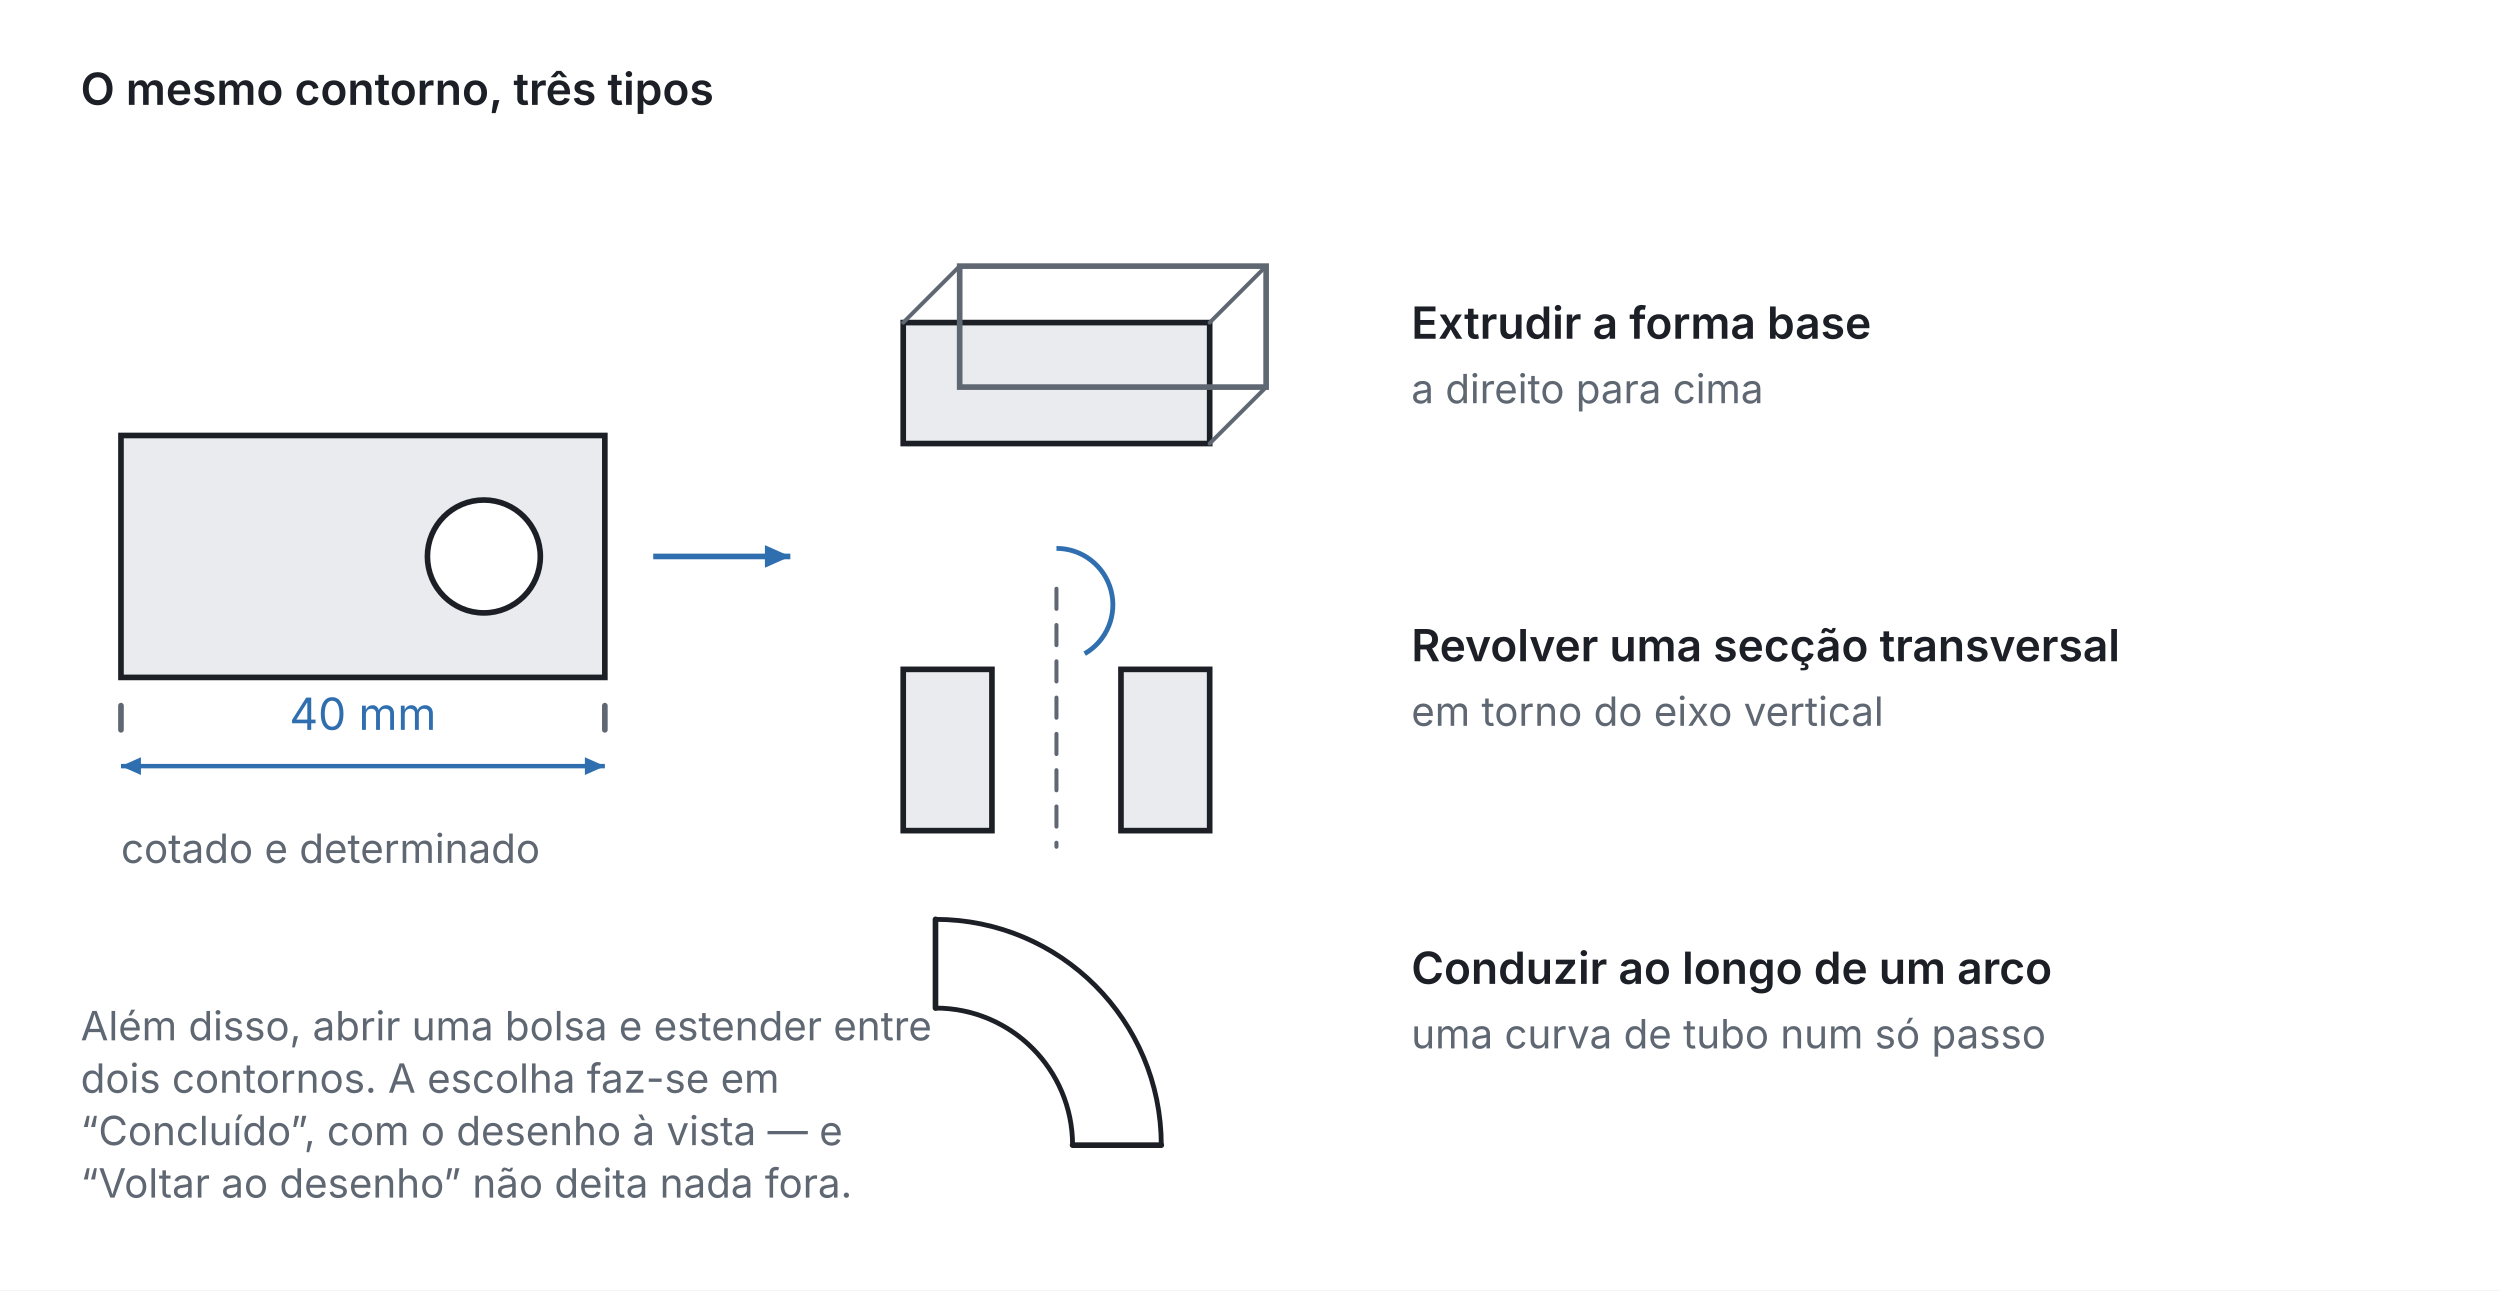
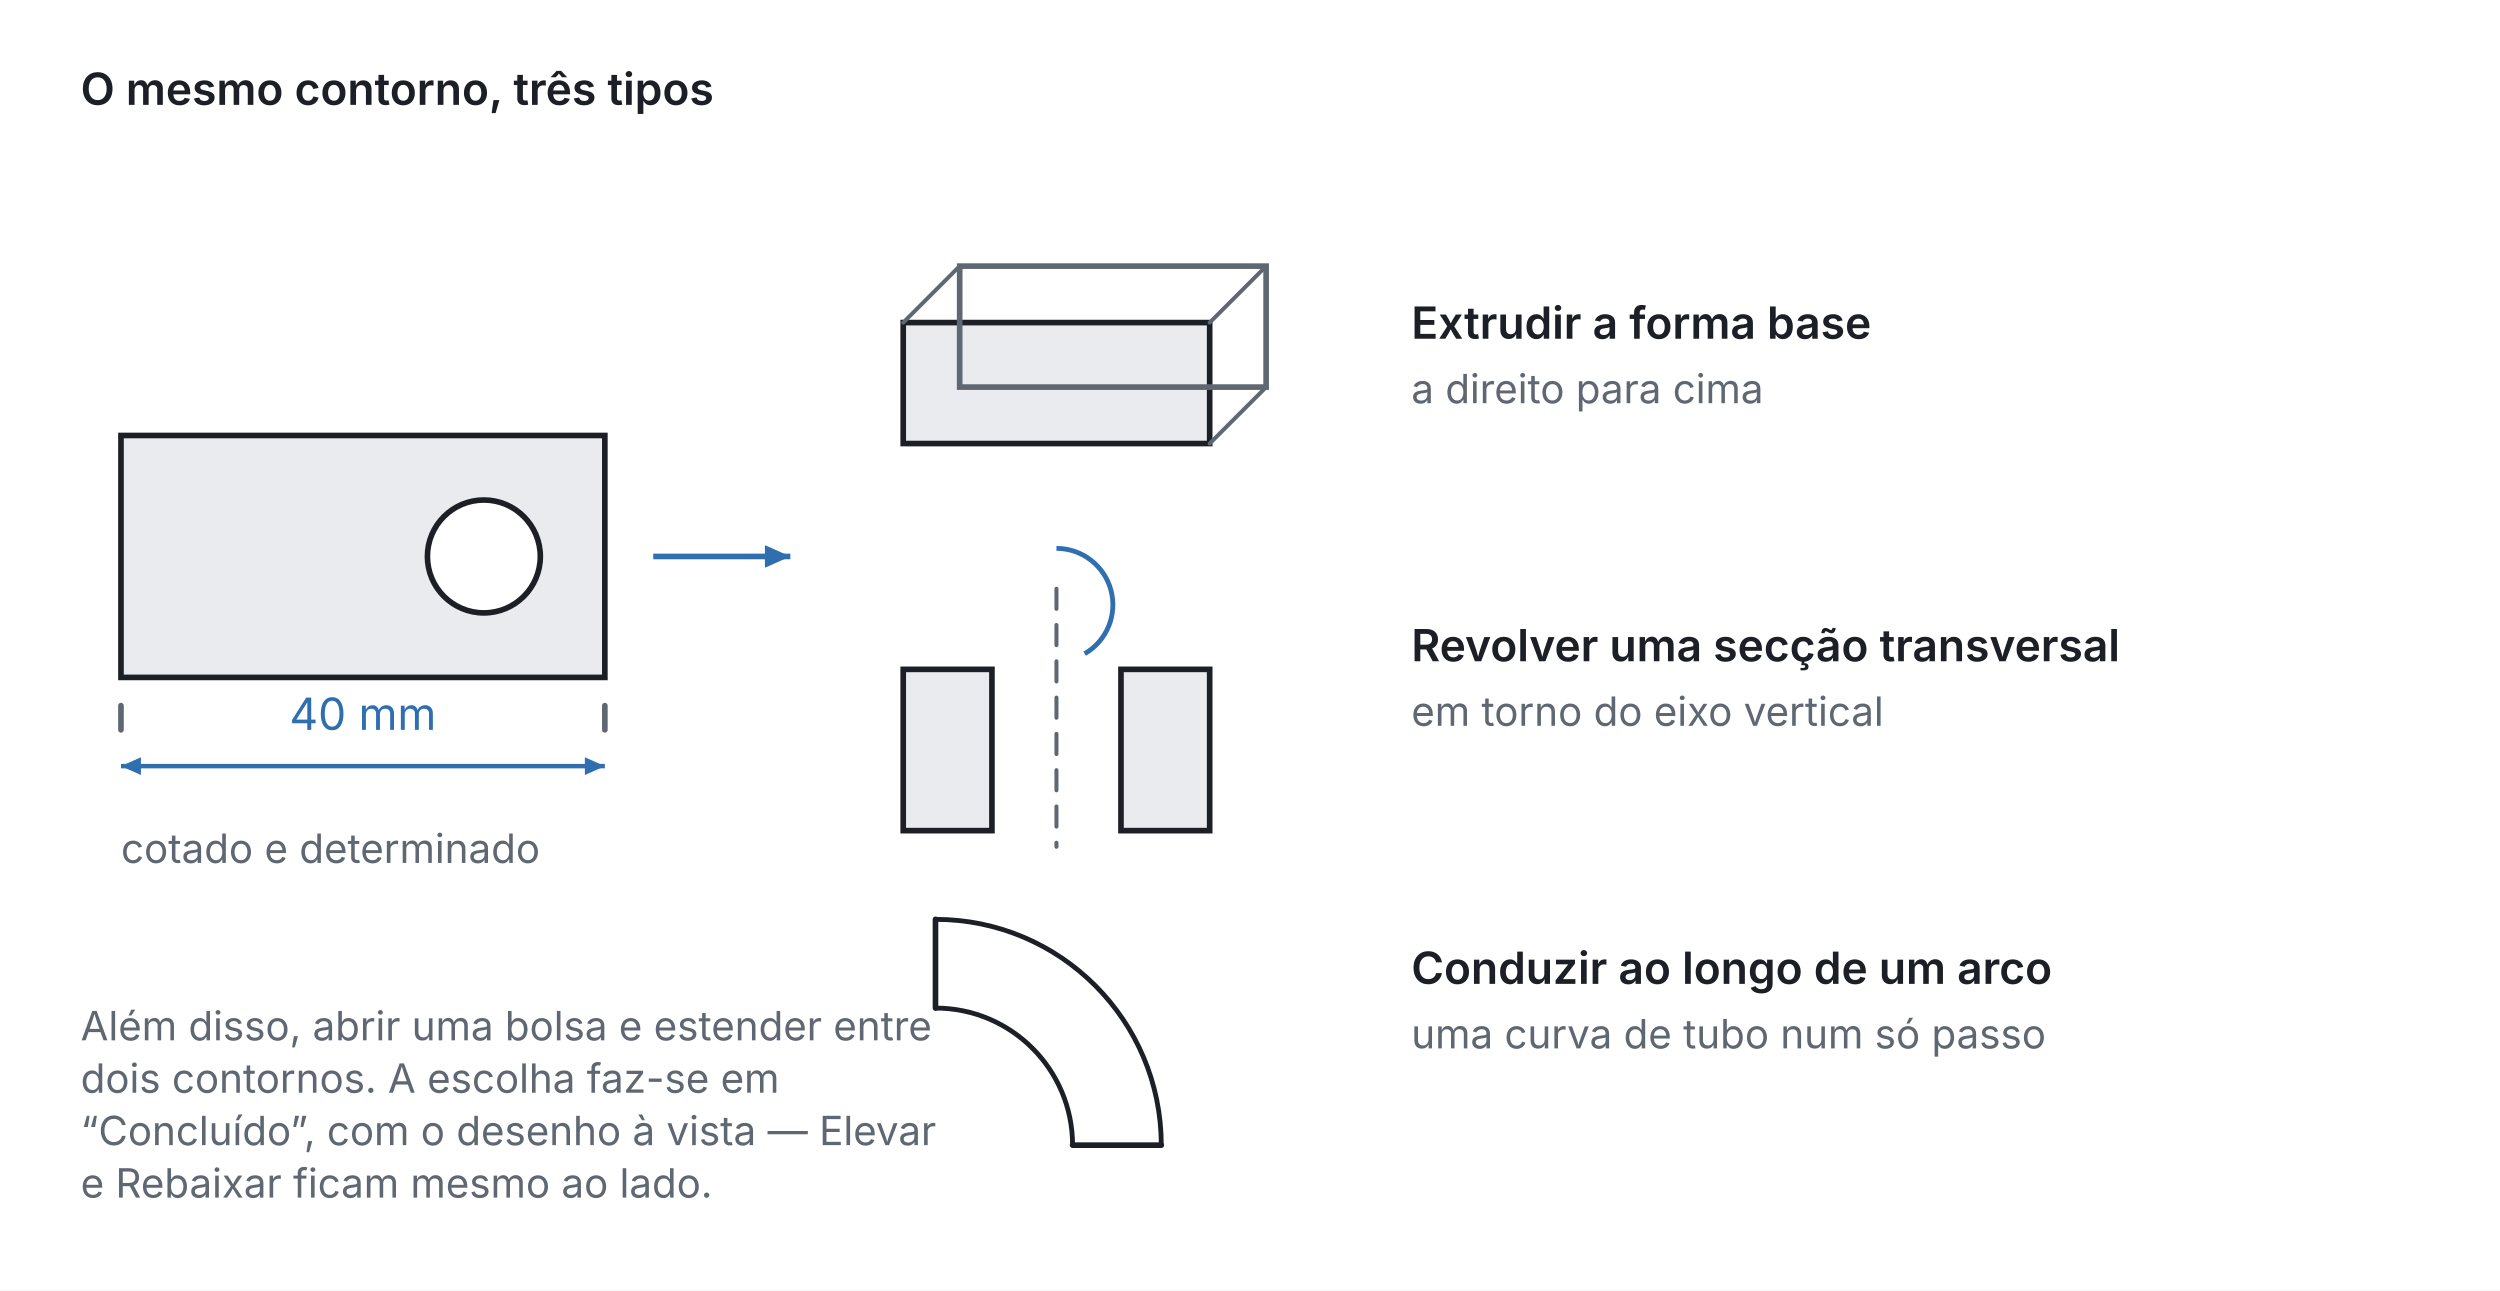
<svg xmlns="http://www.w3.org/2000/svg" viewBox="0 0 620 320" width="620" height="320">
  <defs>
    <marker id="arrow2f6fb0" viewBox="0 0 10 10" refX="9" refY="5" markerWidth="5" markerHeight="5" orient="auto-start-reverse">
      <path d="M 0 1 L 9 5 L 0 9 z" fill="#2f6fb0" />
    </marker>
  </defs>
  <rect x="0" y="0" width="620" height="320" fill="#ffffff" />
  <text x="20" y="26" fill="#1c2026" font-size="11" font-family="system-ui, -apple-system, Segoe UI, sans-serif" text-anchor="start" font-weight="600">O mesmo contorno, três tipos</text>
  <polygon points="30,108 150,108 150,168 30,168" fill="#e9ebee" stroke="#1c2026" stroke-width="1.4" />
  <circle cx="120" cy="138" r="14" fill="#ffffff" stroke="#1c2026" stroke-width="1.4" />
  <line x1="30" y1="175" x2="30" y2="181" stroke="#5f6772" stroke-width="1.4" stroke-linecap="round" />
  <line x1="150" y1="175" x2="150" y2="181" stroke="#5f6772" stroke-width="1.4" stroke-linecap="round" />
  <line x1="30" y1="190" x2="150" y2="190" stroke="#2f6fb0" stroke-width="1.1" marker-start="url(#arrow2f6fb0)" marker-end="url(#arrow2f6fb0)" />
  <text x="90" y="181" fill="#2f6fb0" font-size="11" font-family="system-ui, -apple-system, Segoe UI, sans-serif" text-anchor="middle">40 mm</text>
  <text x="30" y="214" fill="#5f6772" font-size="10" font-family="system-ui, -apple-system, Segoe UI, sans-serif" text-anchor="start">cotado e determinado</text>
  <line x1="162" y1="138" x2="196" y2="138" stroke="#2f6fb0" stroke-width="1.4" marker-end="url(#arrow2f6fb0)" />
  <text x="350" y="84" fill="#1c2026" font-size="11" font-family="system-ui, -apple-system, Segoe UI, sans-serif" text-anchor="start" font-weight="600">Extrudir a forma base</text>
  <text x="350" y="100" fill="#5f6772" font-size="10" font-family="system-ui, -apple-system, Segoe UI, sans-serif" text-anchor="start">a direito para cima</text>
  <text x="350" y="164" fill="#1c2026" font-size="11" font-family="system-ui, -apple-system, Segoe UI, sans-serif" text-anchor="start" font-weight="600">Revolver uma secção transversal</text>
  <text x="350" y="180" fill="#5f6772" font-size="10" font-family="system-ui, -apple-system, Segoe UI, sans-serif" text-anchor="start">em torno do eixo vertical</text>
  <text x="350" y="244" fill="#1c2026" font-size="11" font-family="system-ui, -apple-system, Segoe UI, sans-serif" text-anchor="start" font-weight="600">Conduzir ao longo de um arco</text>
  <text x="350" y="260" fill="#5f6772" font-size="10" font-family="system-ui, -apple-system, Segoe UI, sans-serif" text-anchor="start">uma curva de tubo num só passo</text>
  <polygon points="224,80 300,80 300,110 224,110" fill="#e9ebee" stroke="#1c2026" stroke-width="1.4" />
  <polygon points="238,66 314,66 314,96 238,96" fill="none" stroke="#5f6772" stroke-width="1.4" />
  <line x1="224" y1="80" x2="238" y2="66" stroke="#5f6772" stroke-width="1" stroke-linecap="round" />
  <line x1="300" y1="80" x2="314" y2="66" stroke="#5f6772" stroke-width="1" stroke-linecap="round" />
  <line x1="300" y1="110" x2="314" y2="96" stroke="#5f6772" stroke-width="1" stroke-linecap="round" />
  <line x1="262" y1="146" x2="262" y2="210" stroke="#5f6772" stroke-width="1" stroke-dasharray="5 4" stroke-linecap="round" />
  <polygon points="224,166 246,166 246,206 224,206" fill="#e9ebee" stroke="#1c2026" stroke-width="1.4" />
  <polygon points="300,166 278,166 278,206 300,206" fill="#e9ebee" stroke="#1c2026" stroke-width="1.4" />
  <path d="M 262 136 A 14 14 0 0 1 269 162.12" fill="none" stroke="#2f6fb0" stroke-width="1.2" />
  <path d="M 232 228 A 56 56 0 0 1 288 284" fill="none" stroke="#1c2026" stroke-width="1.2" />
  <path d="M 232 250 A 34 34 0 0 1 266 284" fill="none" stroke="#1c2026" stroke-width="1.2" />
  <line x1="266" y1="284" x2="288" y2="284" stroke="#1c2026" stroke-width="1.4" stroke-linecap="round" />
  <line x1="232" y1="228" x2="232" y2="250" stroke="#1c2026" stroke-width="1.4" stroke-linecap="round" />
  <text x="20" y="258" fill="#5f6772" font-size="10" font-family="system-ui, -apple-system, Segoe UI, sans-serif" text-anchor="start">Além disso, abrir uma bolsa e estender entre</text>
  <text x="20" y="271" fill="#5f6772" font-size="10" font-family="system-ui, -apple-system, Segoe UI, sans-serif" text-anchor="start">dois contornos. A escolha faz-se em</text>
-   <text x="20" y="284" fill="#5f6772" font-size="10" font-family="system-ui, -apple-system, Segoe UI, sans-serif" text-anchor="start">“Concluído”, com o desenho à vista — e</text>
-   <text x="20" y="297" fill="#5f6772" font-size="10" font-family="system-ui, -apple-system, Segoe UI, sans-serif" text-anchor="start">“Voltar ao desenho” não deita nada fora.</text>
+   <text x="20" y="284" fill="#5f6772" font-size="10" font-family="system-ui, -apple-system, Segoe UI, sans-serif" text-anchor="start">“Concluído”, com o desenho à vista — Elevar</text>
+   <text x="20" y="297" fill="#5f6772" font-size="10" font-family="system-ui, -apple-system, Segoe UI, sans-serif" text-anchor="start">e Rebaixar ficam mesmo ao lado.</text>
</svg>
